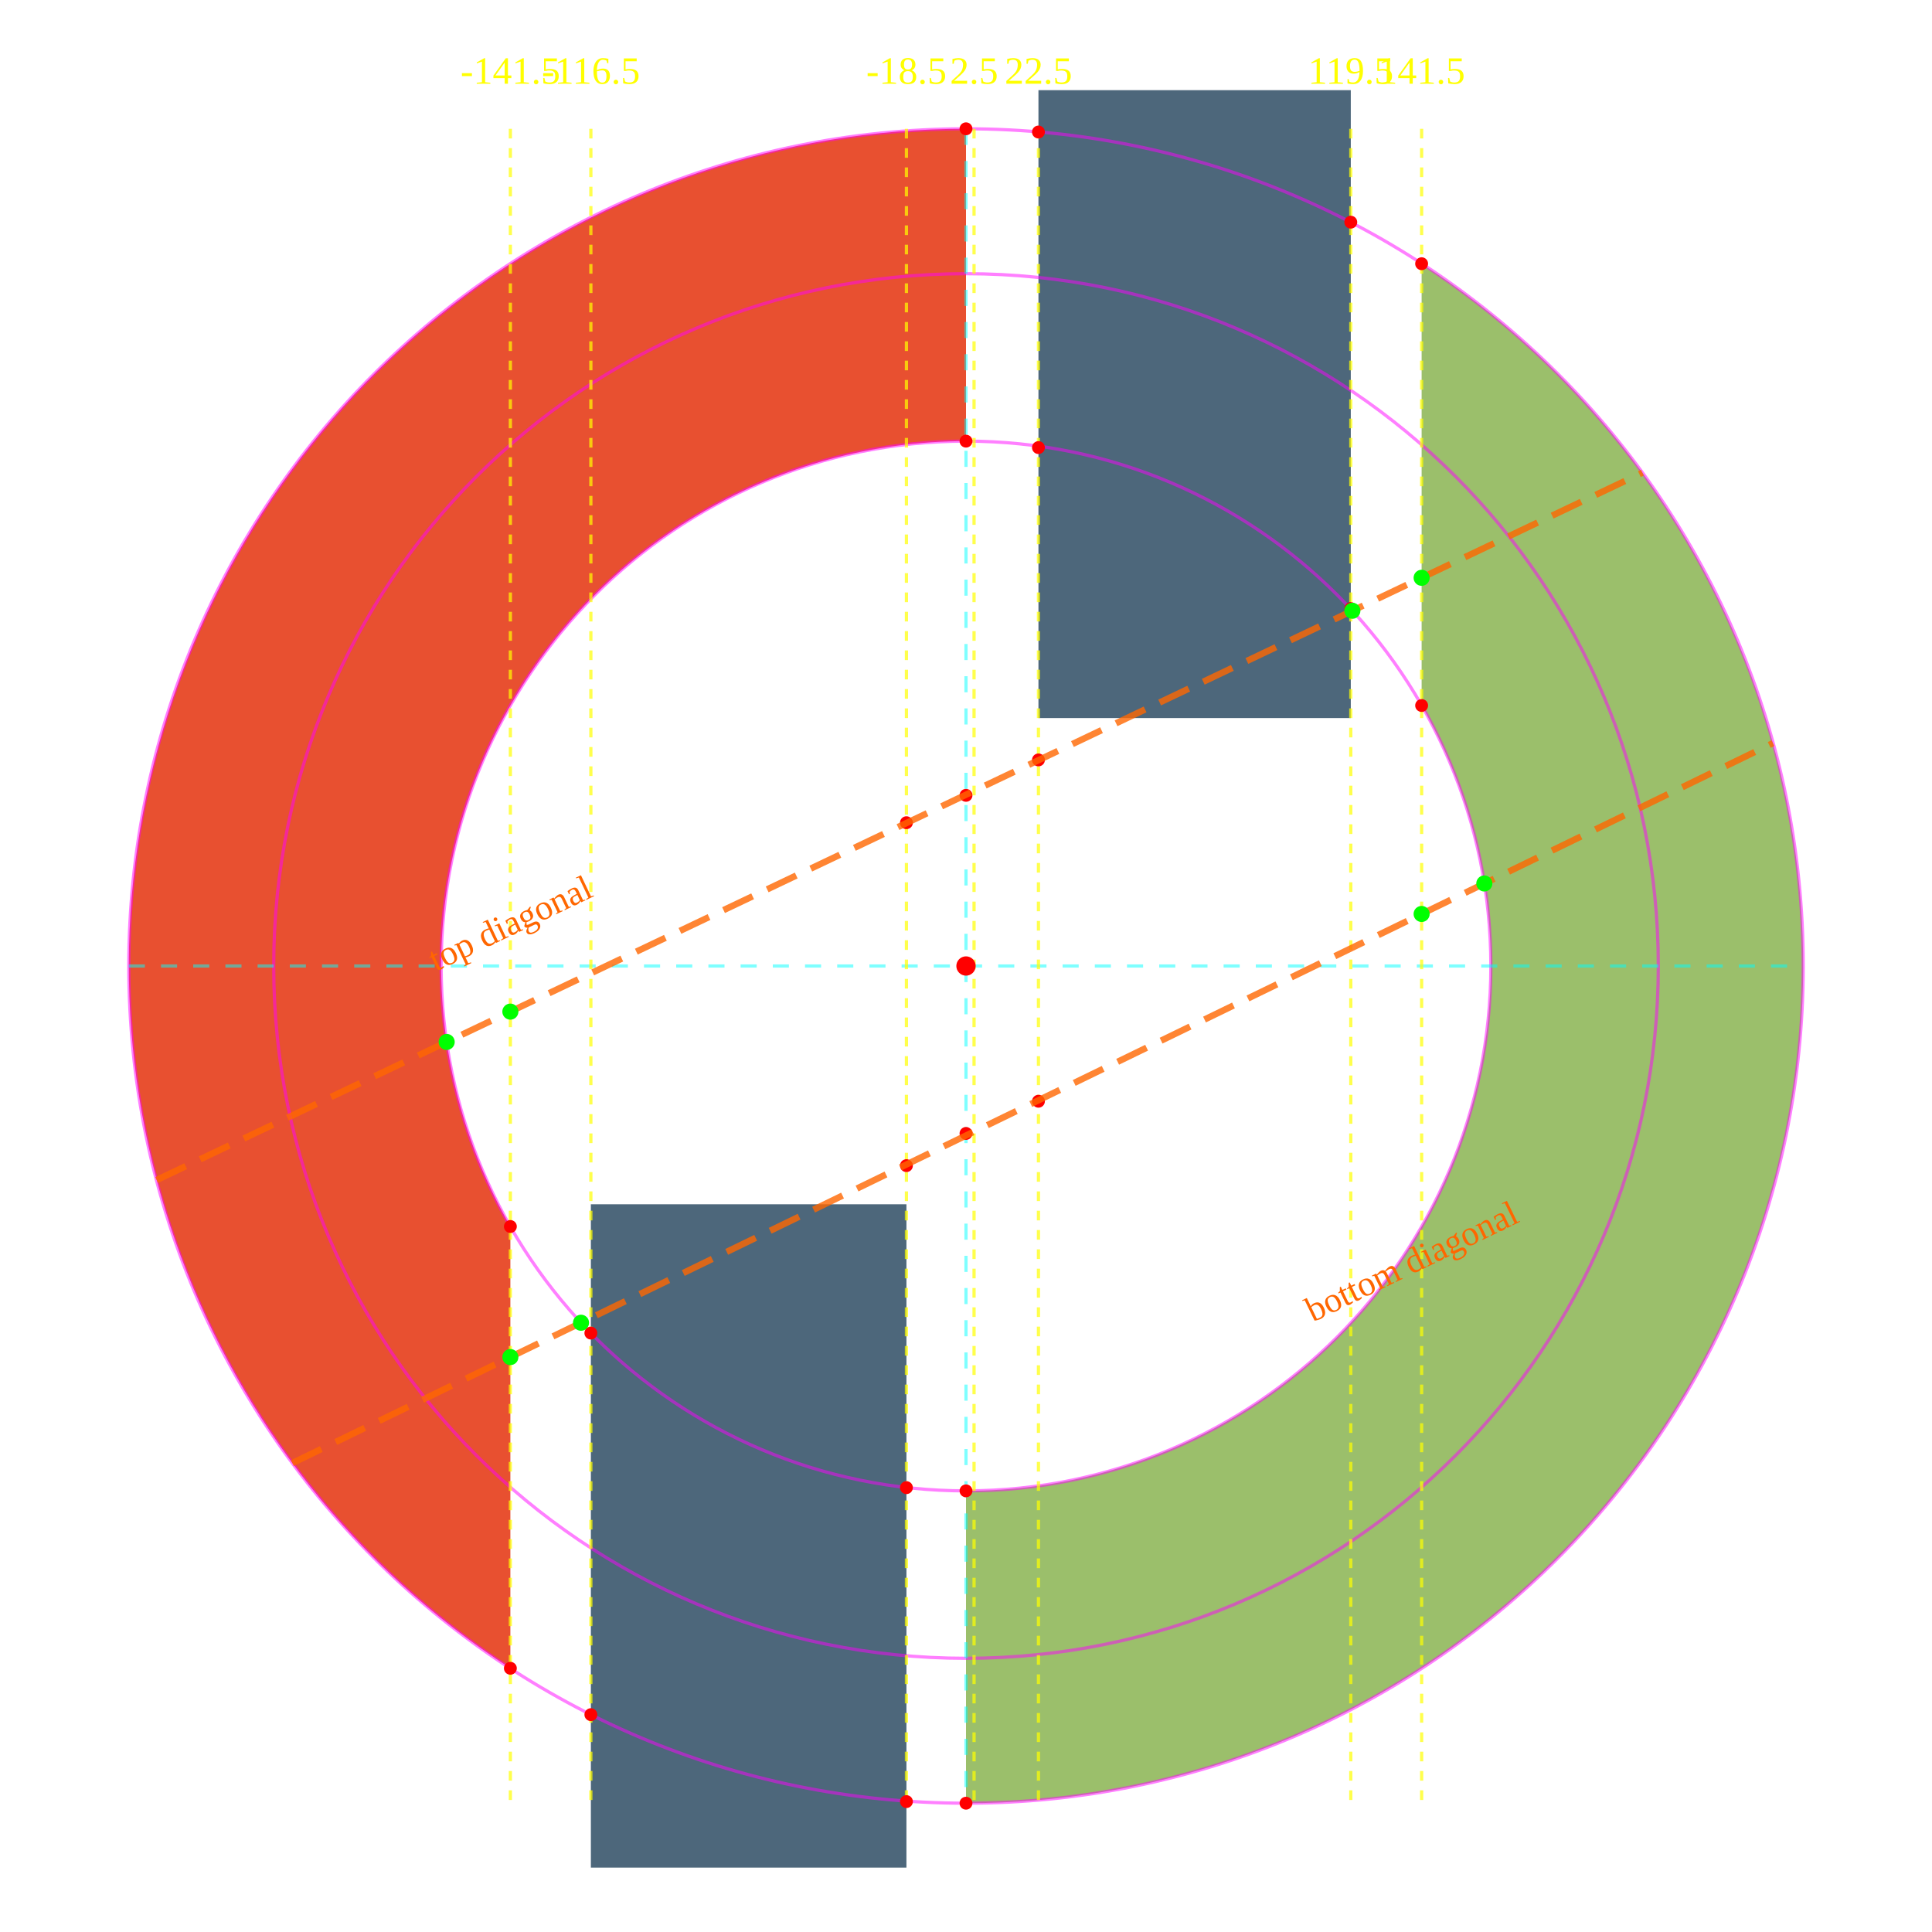
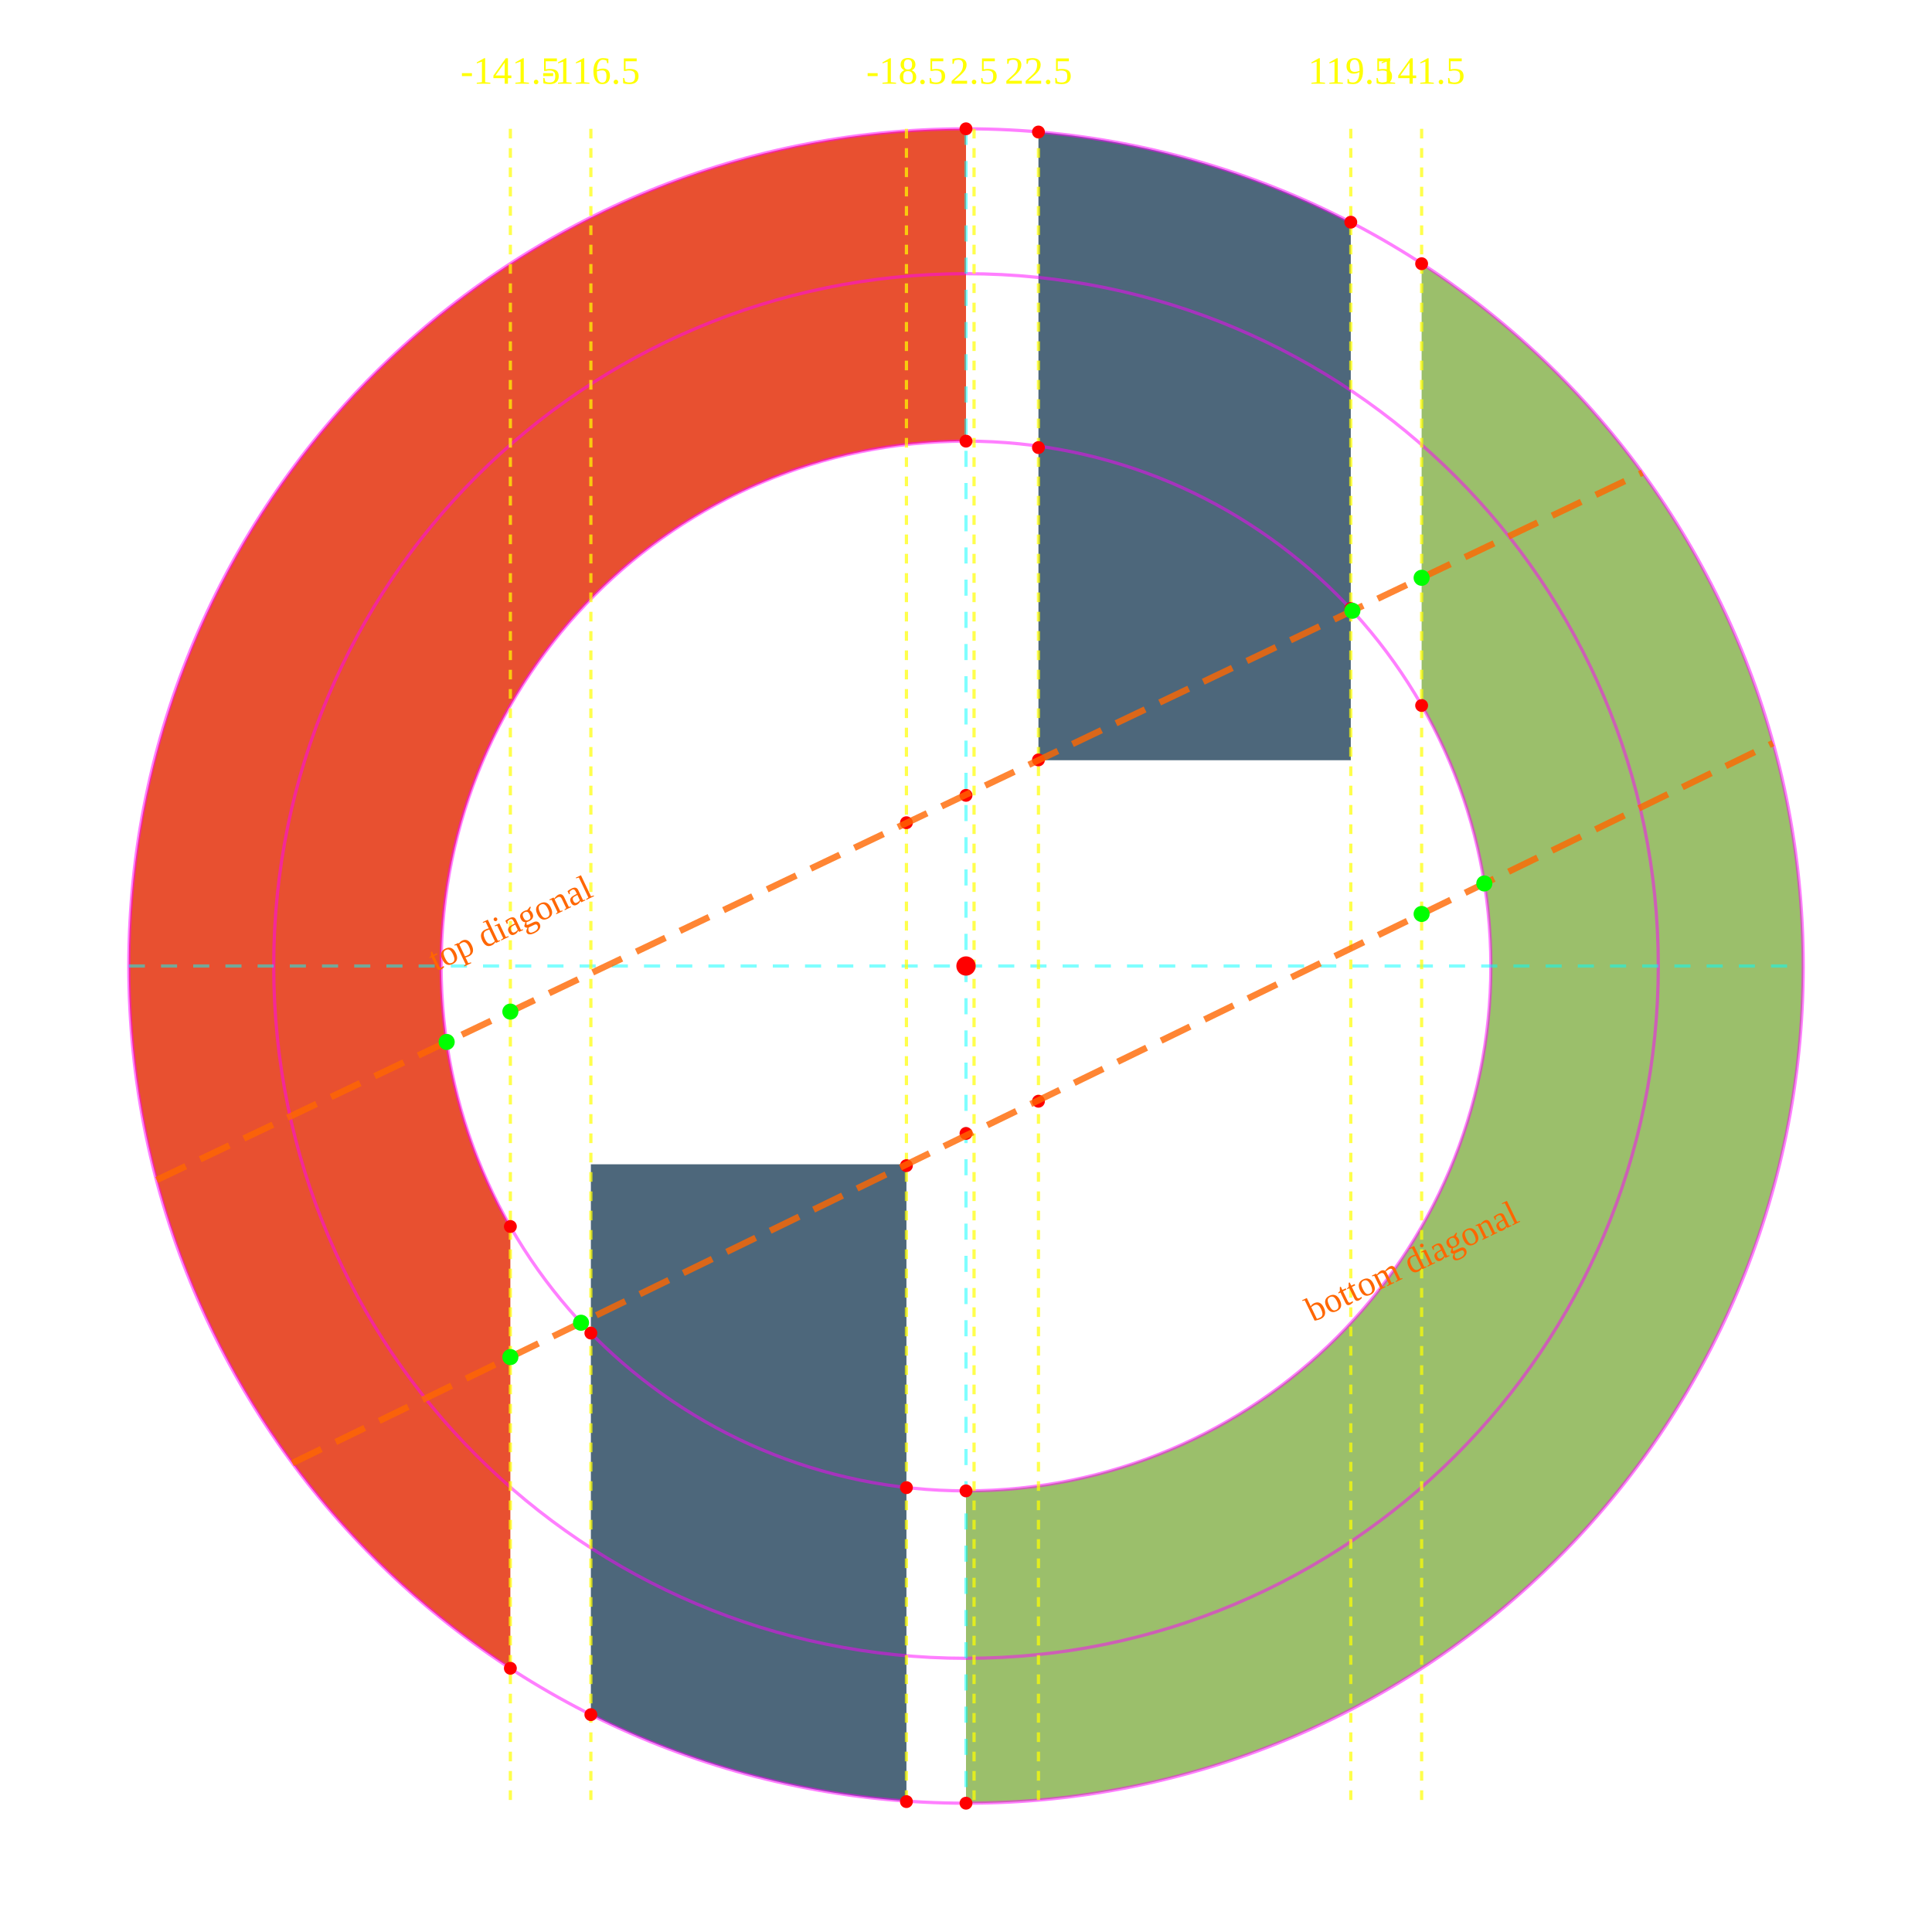
<svg xmlns="http://www.w3.org/2000/svg" viewBox="-300 -300 600 600">
  <defs>
    <style>
      .orange { fill: #E85030; }
      .green { fill: #9BBF6B; }
      .blue { fill: #4D677B; }
      .guide { stroke: #FF00FF; stroke-width: 1; fill: none; opacity: 0.5; }
      .guide-line { stroke: #00FFFF; stroke-width: 1; stroke-dasharray: 5,5; opacity: 0.5; }
      .guide-vertical { stroke: #FFFF00; stroke-width: 1; stroke-dasharray: 3,3; opacity: 0.7; }
      .guide-diagonal { stroke: #FF6600; stroke-width: 2; stroke-dasharray: 10,5; opacity: 0.8; }
      .guide-point { fill: #FF0000; }
      .diagonal-guide-point { fill: #FF0000; }
      .intersection-point { fill: #00FF00; }
      .reference-image { opacity: 0.3; }
    </style>
  </defs>
  <path class="orange" d="     M 0 -260     L 0 -163     A 163 163 0 0 0 -141.5 80.9     L -141.5 218.1     A 260 260 0 0 1 0 -260     Z   " />
  <path class="green" d="     M 0 260     L 0 163     A 163 163 0 0 0 141.5 -80.9     L 141.5 -218.1     A 260 260 0 0 1 0 260     Z   " />
-   <rect class="blue" x="22.5" y="-272" width="97" height="195" />
-   <rect class="blue" x="-116.5" y="74" width="98" height="206" />
+   <path class="blue" d="     M 22.5 -259.02     A 260 260 0 0 1 119.5 -230.91     L 119.5 -63.91     L 22.5 -63.91     Z   " />
+   <path class="blue" d="     M -116.5 61.59     L -18.5 61.59     L -18.5 259.34     A 260 260 0 0 1 -116.5 232.44     Z   " />
  <g id="guides">
    <circle class="guide" cx="0" cy="0" r="260" />
    <circle class="guide" cx="0" cy="0" r="163" />
    <circle class="guide" cx="0" cy="0" r="215" />
    <line class="guide-line" x1="-260" y1="0" x2="260" y2="0" />
    <line class="guide-line" x1="0" y1="-260" x2="0" y2="260" />
    <line class="guide-vertical" x1="-141.5" y1="-260" x2="-141.5" y2="260" />
    <text x="-141.5" y="-274" fill="#FFFF00" font-size="12" text-anchor="middle">-141.5</text>
    <line class="guide-vertical" x1="-116.5" y1="-260" x2="-116.5" y2="260" />
    <text x="-116.5" y="-274" fill="#FFFF00" font-size="12" text-anchor="middle">-116.5</text>
    <line class="guide-vertical" x1="-18.5" y1="-260" x2="-18.5" y2="260" />
    <text x="-18.5" y="-274" fill="#FFFF00" font-size="12" text-anchor="middle">-18.5</text>
    <line class="guide-vertical" x1="2.5" y1="-260" x2="2.5" y2="260" />
    <text x="2.5" y="-274" fill="#FFFF00" font-size="12" text-anchor="middle">2.5</text>
    <line class="guide-vertical" x1="22.5" y1="-260" x2="22.5" y2="260" />
    <text x="22.5" y="-274" fill="#FFFF00" font-size="12" text-anchor="middle">22.5</text>
    <line class="guide-vertical" x1="119.5" y1="-260" x2="119.5" y2="260" />
    <text x="119.5" y="-274" fill="#FFFF00" font-size="12" text-anchor="middle">119.5</text>
    <line class="guide-vertical" x1="141.5" y1="-260" x2="141.5" y2="260" />
    <text x="141.5" y="-274" fill="#FFFF00" font-size="12" text-anchor="middle">141.5</text>
    <circle class="guide-point" cx="0" cy="-260" r="2" />
    <circle class="guide-point" cx="0" cy="-163" r="2" />
    <circle class="guide-point" cx="0" cy="163" r="2" />
    <circle class="guide-point" cx="0" cy="260" r="2" />
    <circle class="guide-point" cx="0" cy="0" r="3" />
    <circle class="guide-point" cx="-141.5" cy="80.9" r="2" />
    <circle class="guide-point" cx="-141.5" cy="218.1" r="2" />
    <circle class="guide-point" cx="141.5" cy="-80.9" r="2" />
    <circle class="guide-point" cx="141.5" cy="-218.1" r="2" />
    <circle class="guide-point" cx="22.5" cy="-259" r="2" />
    <circle class="guide-point" cx="119.5" cy="-231" r="2" />
    <circle class="guide-point" cx="22.5" cy="-161" r="2" />
    <circle class="guide-point" cx="119.5" cy="-111" r="2" />
    <circle class="guide-point" cx="-18.5" cy="259.5" r="2" />
    <circle class="guide-point" cx="-116.5" cy="232.5" r="2" />
    <circle class="guide-point" cx="-18.5" cy="162" r="2" />
    <circle class="guide-point" cx="-116.5" cy="114" r="2" />
    <circle class="diagonal-guide-point" cx="-18.5" cy="-44.5" r="2" />
    <circle class="diagonal-guide-point" cx="0" cy="-53" r="2" />
    <circle class="diagonal-guide-point" cx="22.5" cy="-64" r="2" />
    <circle class="diagonal-guide-point" cx="-18.5" cy="62" r="2" />
    <circle class="diagonal-guide-point" cx="0" cy="52" r="2" />
    <circle class="diagonal-guide-point" cx="22.5" cy="42" r="2" />
    <line class="guide-diagonal" x1="-251.36" y1="66.47" x2="210.07" y2="-153.21" />
    <text x="-140" y="-10" fill="#FF6600" font-size="11" text-anchor="middle" transform="rotate(-25.5 -140 -10)">top diagonal</text>
    <line class="guide-diagonal" x1="-209.21" y1="154.38" x2="250.62" y2="-69.22" />
    <text x="140" y="95" fill="#FF6600" font-size="11" text-anchor="middle" transform="rotate(-25.9 140 95)">bottom diagonal</text>
    <circle class="intersection-point" cx="-161.28" cy="23.59" r="2.5" />
    <circle class="intersection-point" cx="119.99" cy="-110.32" r="2.5" />
    <circle class="intersection-point" cx="-119.56" cy="110.79" r="2.5" />
    <circle class="intersection-point" cx="160.97" cy="-25.63" r="2.5" />
    <circle class="intersection-point" cx="-141.5" cy="14.17" r="2.5" />
    <circle class="intersection-point" cx="-141.5" cy="121.45" r="2.5" />
    <circle class="intersection-point" cx="141.5" cy="-120.56" r="2.5" />
    <circle class="intersection-point" cx="141.5" cy="-16.16" r="2.5" />
  </g>
</svg>
